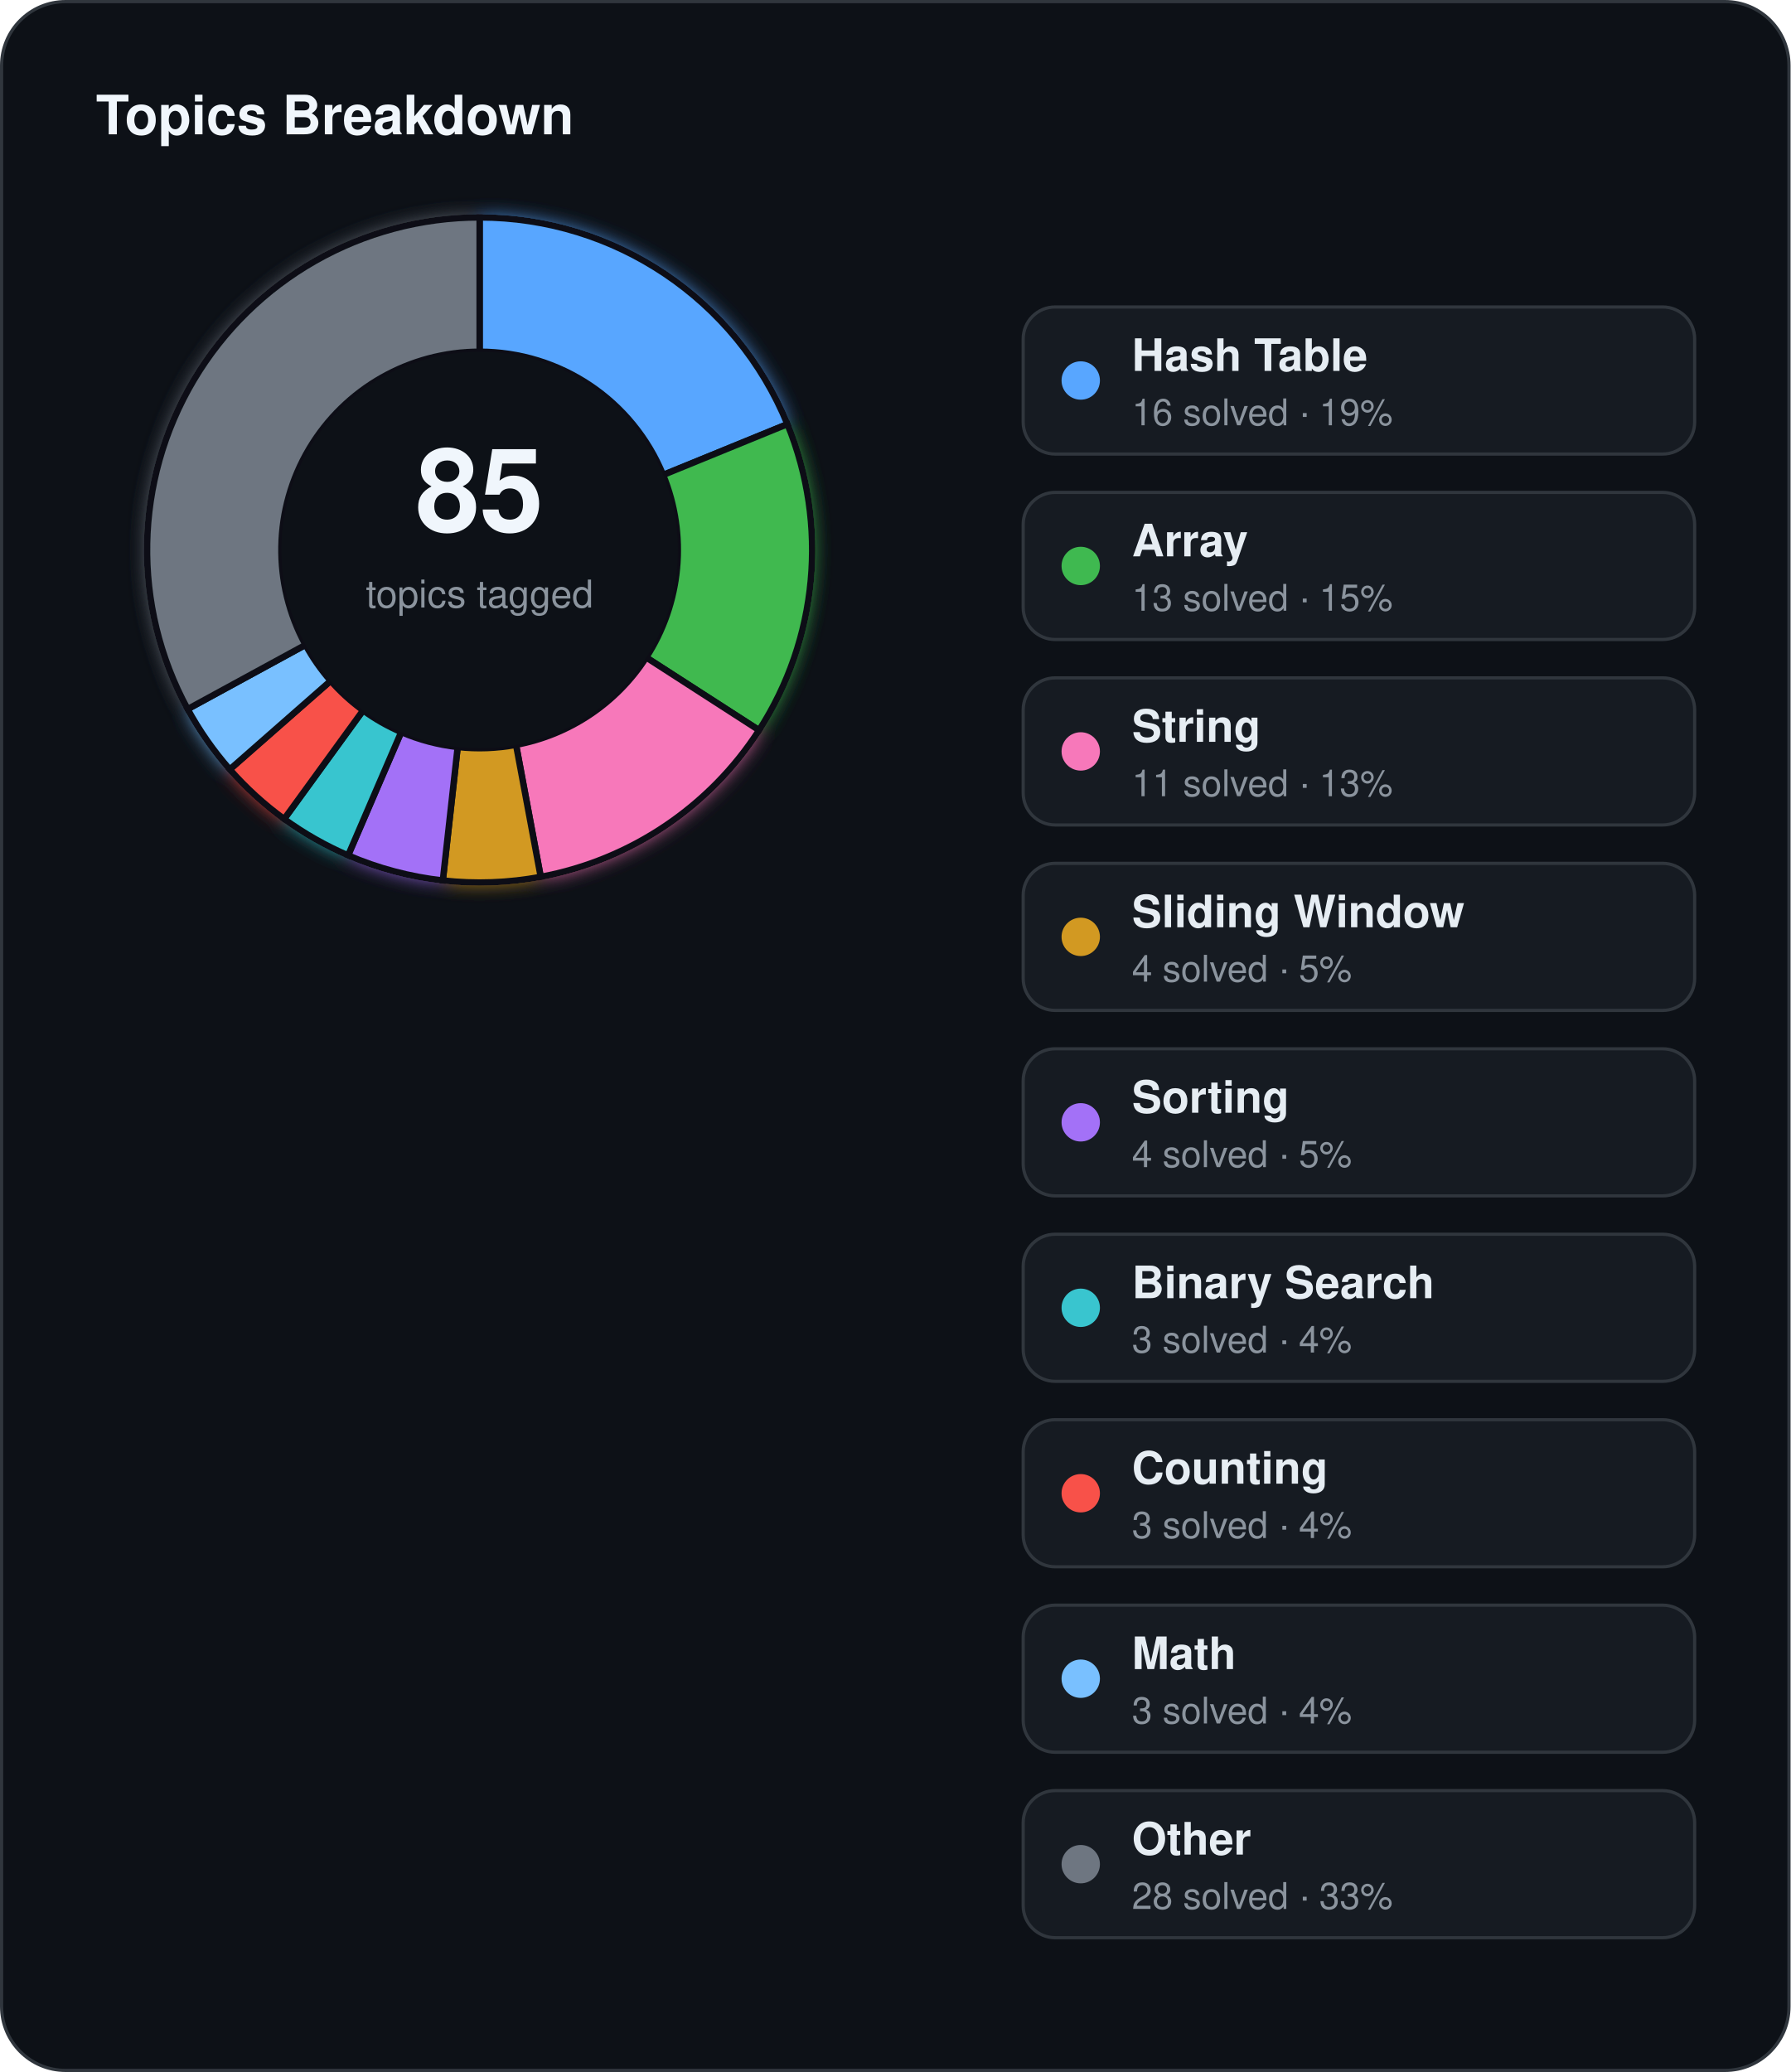
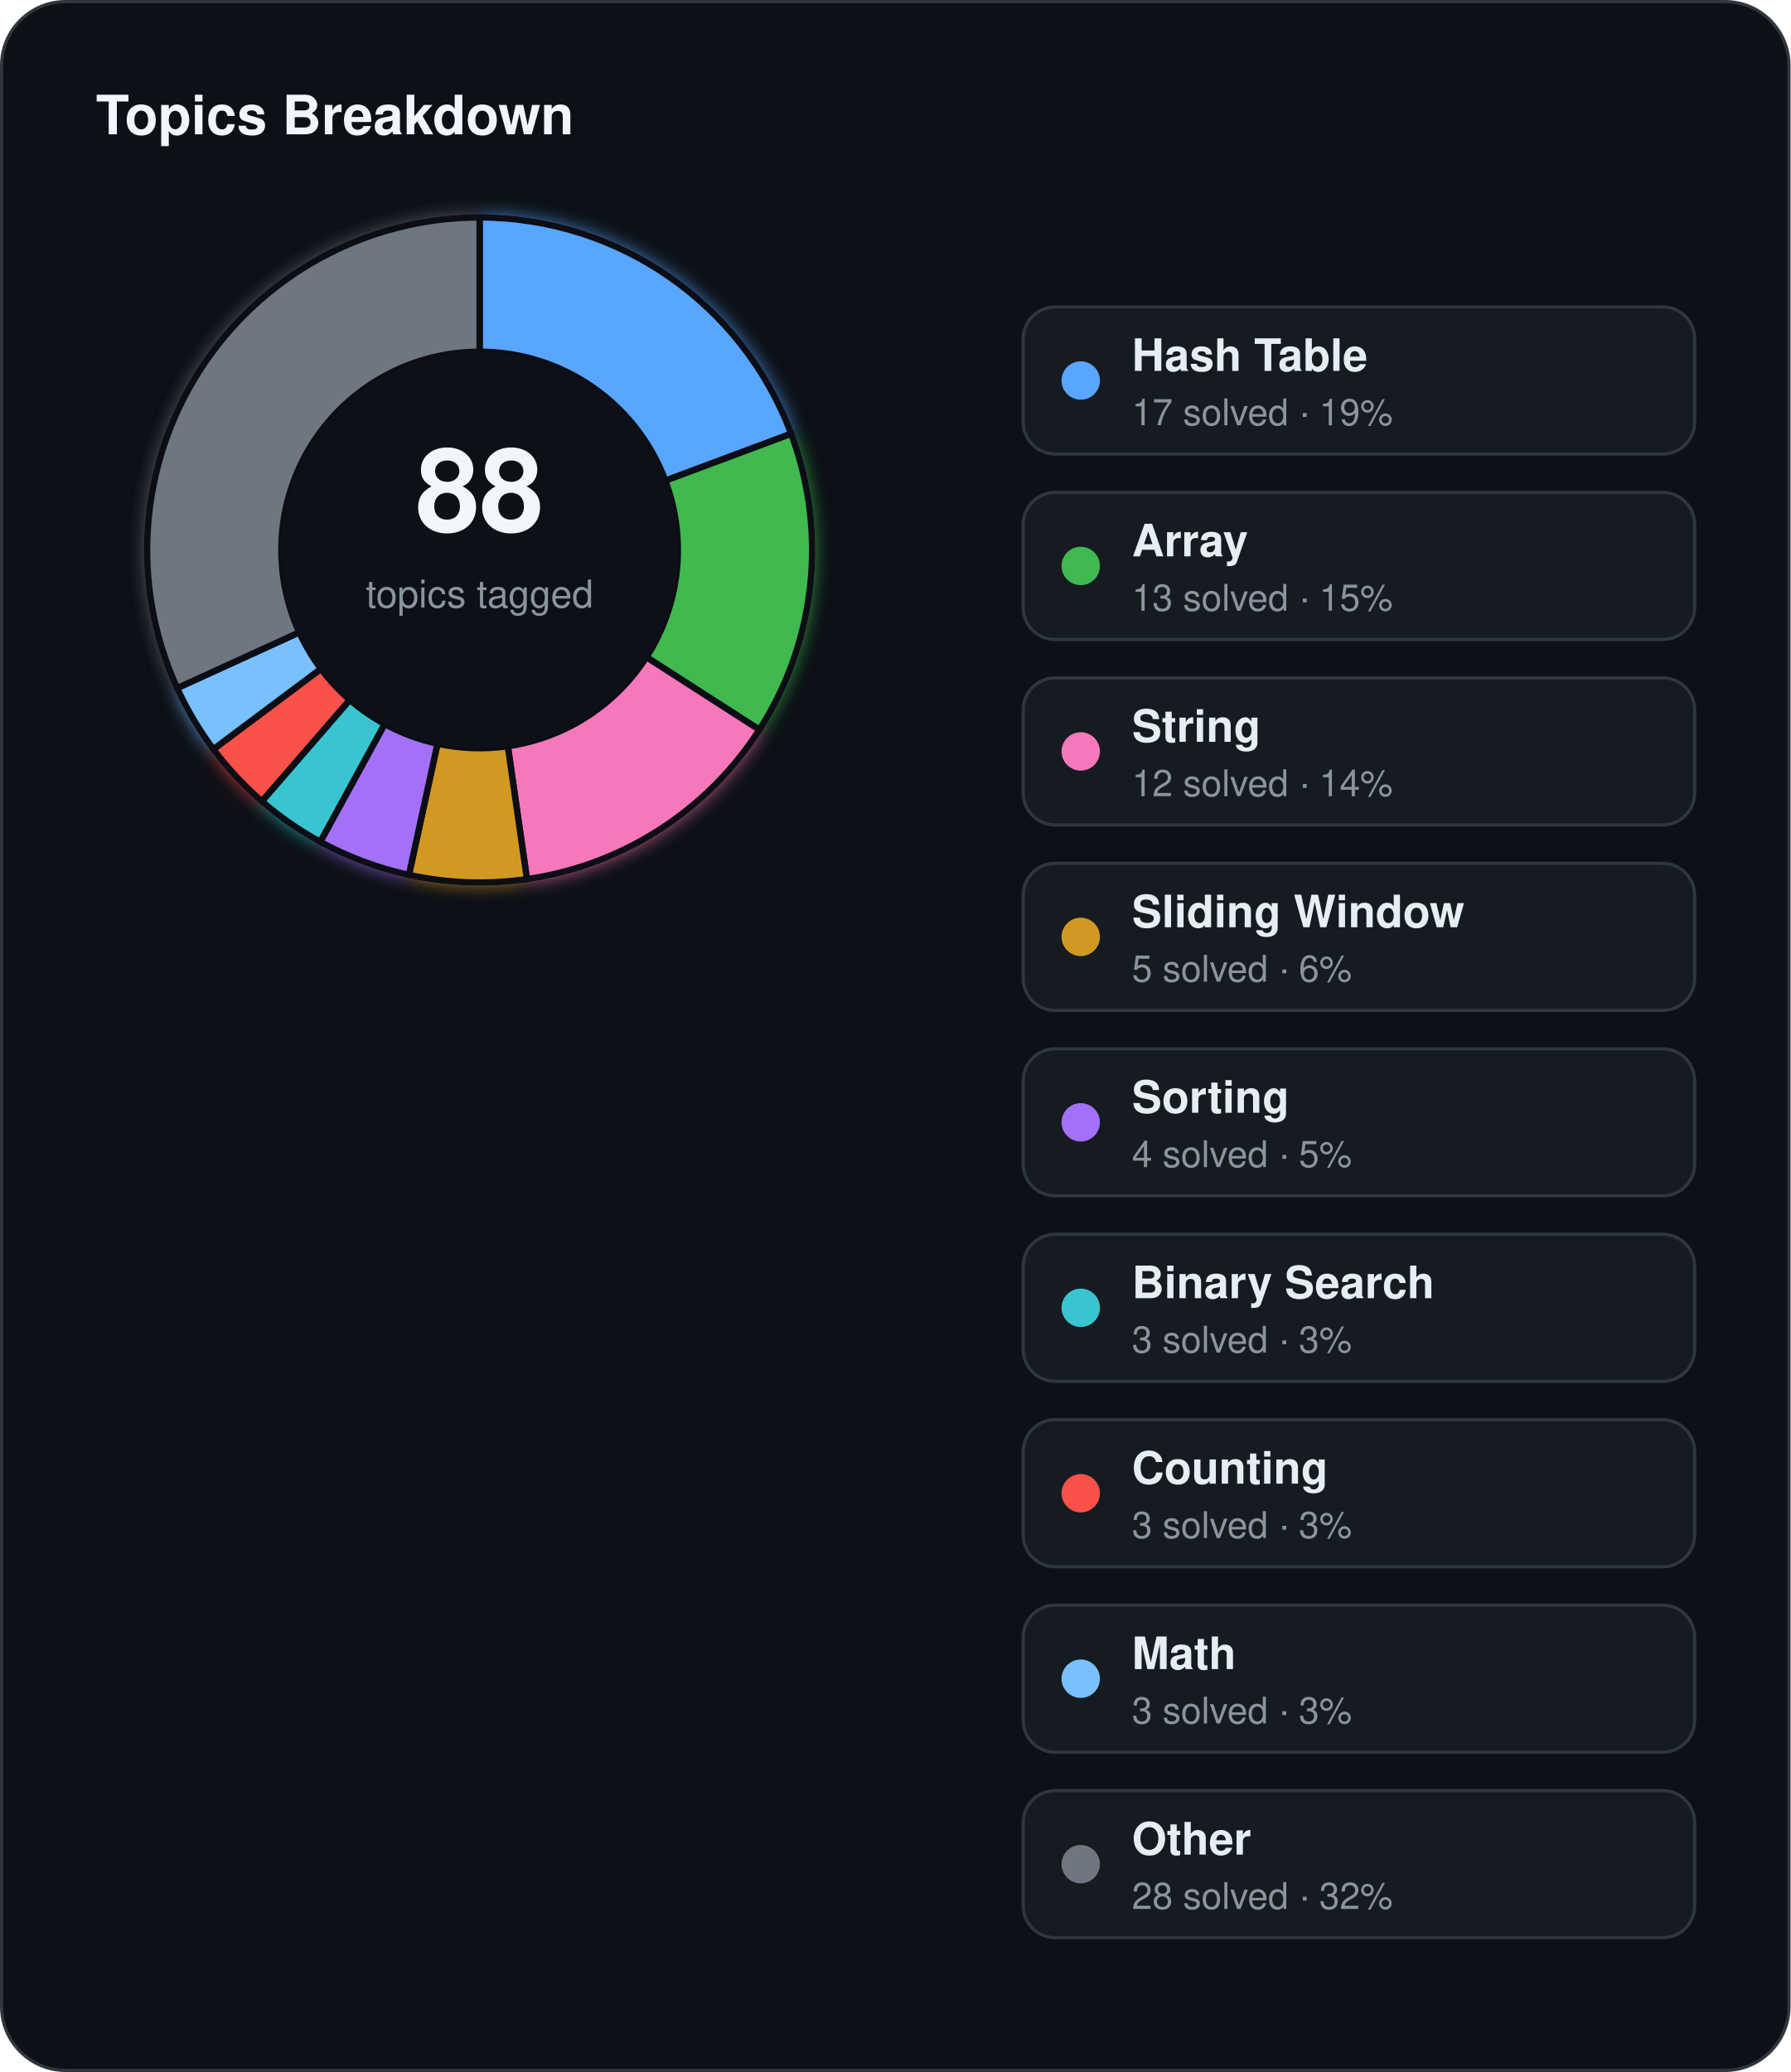
<svg xmlns="http://www.w3.org/2000/svg" width="560" height="648" viewBox="0 0 560 648">
  <defs>
    <filter id="topics-glow" x="-60%" y="-60%" width="220%" height="220%">
      <feGaussianBlur stdDeviation="3" result="blur" />
      <feMerge>
        <feMergeNode in="blur" />
        <feMergeNode in="SourceGraphic" />
      </feMerge>
    </filter>
  </defs>
  <rect x="0.5" y="0.5" width="559" height="647" rx="20" fill="#0d1117" stroke="#30363d" stroke-width="1" />
  <text x="30" y="42" fill="#f0f6fc" font-family="Segoe UI, Helvetica, Arial, sans-serif" font-size="17" font-weight="700">Topics Breakdown</text>
  <g filter="url(#topics-glow)">
-     <path d="M 150.00,68.00 A 104,104 0 0 1 246.27,132.65 L 207.39,148.54 A 62,62 0 0 0 150.00,110.00 Z" fill="#58a6ff" stroke="#0d1117" stroke-width="2" />
-     <path d="M 246.27,132.65 A 104,104 0 0 1 237.40,228.37 L 202.10,205.61 A 62,62 0 0 0 207.39,148.54 Z" fill="#3fb950" stroke="#0d1117" stroke-width="2" />
-     <path d="M 237.40,228.37 A 104,104 0 0 1 169.11,274.23 L 161.39,232.94 A 62,62 0 0 0 202.10,205.61 Z" fill="#f778ba" stroke="#0d1117" stroke-width="2" />
-     <path d="M 169.11,274.23 A 104,104 0 0 1 138.49,275.36 L 143.14,233.62 A 62,62 0 0 0 161.39,232.94 Z" fill="#d29922" stroke="#0d1117" stroke-width="2" />
-     <path d="M 138.49,275.36 A 104,104 0 0 1 108.87,267.52 L 125.48,228.95 A 62,62 0 0 0 143.14,233.62 Z" fill="#a371f7" stroke="#0d1117" stroke-width="2" />
-     <path d="M 108.87,267.52 A 104,104 0 0 1 88.87,256.14 L 113.56,222.16 A 62,62 0 0 0 125.48,228.95 Z" fill="#39c5cf" stroke="#0d1117" stroke-width="2" />
-     <path d="M 88.87,256.14 A 104,104 0 0 1 71.86,240.63 L 103.42,212.92 A 62,62 0 0 0 113.56,222.16 Z" fill="#f85149" stroke="#0d1117" stroke-width="2" />
-     <path d="M 71.86,240.63 A 104,104 0 0 1 58.68,221.77 L 95.56,201.67 A 62,62 0 0 0 103.42,212.92 Z" fill="#79c0ff" stroke="#0d1117" stroke-width="2" />
-     <path d="M 58.68,221.77 A 104,104 0 0 1 150.00,68.00 L 150.00,110.00 A 62,62 0 0 0 95.56,201.67 Z" fill="#6e7681" stroke="#0d1117" stroke-width="2" />
+     <path d="M 150.00,68.00 A 104,104 0 0 1 247.44,135.66 L 208.09,150.33 A 62,62 0 0 0 150.00,110.00 Z" fill="#58a6ff" stroke="#0d1117" stroke-width="2" />
+     <path d="M 247.44,135.66 A 104,104 0 0 1 237.49,228.23 L 202.16,205.52 A 62,62 0 0 0 208.09,150.33 Z" fill="#3fb950" stroke="#0d1117" stroke-width="2" />
+     <path d="M 237.49,228.23 A 104,104 0 0 1 164.80,274.94 L 158.82,233.37 A 62,62 0 0 0 202.16,205.52 Z" fill="#f778ba" stroke="#0d1117" stroke-width="2" />
+     <path d="M 164.80,274.94 A 104,104 0 0 1 127.89,273.62 L 136.82,232.58 A 62,62 0 0 0 158.82,233.37 Z" fill="#d29922" stroke="#0d1117" stroke-width="2" />
+     <path d="M 127.89,273.62 A 104,104 0 0 1 100.16,263.28 L 120.29,226.42 A 62,62 0 0 0 136.82,232.58 Z" fill="#a371f7" stroke="#0d1117" stroke-width="2" />
+     <path d="M 100.16,263.28 A 104,104 0 0 1 81.89,250.60 L 109.40,218.86 A 62,62 0 0 0 120.29,226.42 Z" fill="#39c5cf" stroke="#0d1117" stroke-width="2" />
+     <path d="M 81.89,250.60 A 104,104 0 0 1 66.74,234.32 L 100.37,209.16 A 62,62 0 0 0 109.40,218.86 Z" fill="#f85149" stroke="#0d1117" stroke-width="2" />
+     <path d="M 66.74,234.32 A 104,104 0 0 1 55.40,215.20 L 93.60,197.76 A 62,62 0 0 0 100.37,209.16 Z" fill="#79c0ff" stroke="#0d1117" stroke-width="2" />
+     <path d="M 55.40,215.20 A 104,104 0 0 1 150.00,68.00 L 150.00,110.00 A 62,62 0 0 0 93.60,197.76 Z" fill="#6e7681" stroke="#0d1117" stroke-width="2" />
  </g>
  <circle cx="150" cy="172" r="62" fill="#0d1117" />
-   <text x="150" y="166" text-anchor="middle" fill="#f0f6fc" font-family="Segoe UI, Helvetica, Arial, sans-serif" font-size="36" font-weight="700">85</text>
+   <text x="150" y="166" text-anchor="middle" fill="#f0f6fc" font-family="Segoe UI, Helvetica, Arial, sans-serif" font-size="36" font-weight="700">88</text>
  <text x="150" y="190" text-anchor="middle" fill="#8b949e" font-family="Segoe UI, Helvetica, Arial, sans-serif" font-size="12">topics tagged</text>
  <rect x="320" y="96" width="210" height="46" rx="10" fill="#161b22" stroke="#30363d" stroke-width="1" />
  <circle cx="338" cy="119" r="6" fill="#58a6ff" />
  <text x="354" y="116" fill="#e6edf3" font-family="Segoe UI, Helvetica, Arial, sans-serif" font-size="14" font-weight="600">Hash Table</text>
-   <text x="354" y="133" fill="#8b949e" font-family="Segoe UI, Helvetica, Arial, sans-serif" font-size="11.5">16 solved · 19%</text>
+   <text x="354" y="133" fill="#8b949e" font-family="Segoe UI, Helvetica, Arial, sans-serif" font-size="11.5">17 solved · 19%</text>
  <rect x="320" y="154" width="210" height="46" rx="10" fill="#161b22" stroke="#30363d" stroke-width="1" />
  <circle cx="338" cy="177" r="6" fill="#3fb950" />
  <text x="354" y="174" fill="#e6edf3" font-family="Segoe UI, Helvetica, Arial, sans-serif" font-size="14" font-weight="600">Array</text>
  <text x="354" y="191" fill="#8b949e" font-family="Segoe UI, Helvetica, Arial, sans-serif" font-size="11.5">13 solved · 15%</text>
  <rect x="320" y="212" width="210" height="46" rx="10" fill="#161b22" stroke="#30363d" stroke-width="1" />
  <circle cx="338" cy="235" r="6" fill="#f778ba" />
  <text x="354" y="232" fill="#e6edf3" font-family="Segoe UI, Helvetica, Arial, sans-serif" font-size="14" font-weight="600">String</text>
-   <text x="354" y="249" fill="#8b949e" font-family="Segoe UI, Helvetica, Arial, sans-serif" font-size="11.5">11 solved · 13%</text>
+   <text x="354" y="249" fill="#8b949e" font-family="Segoe UI, Helvetica, Arial, sans-serif" font-size="11.5">12 solved · 14%</text>
  <rect x="320" y="270" width="210" height="46" rx="10" fill="#161b22" stroke="#30363d" stroke-width="1" />
  <circle cx="338" cy="293" r="6" fill="#d29922" />
  <text x="354" y="290" fill="#e6edf3" font-family="Segoe UI, Helvetica, Arial, sans-serif" font-size="14" font-weight="600">Sliding Window</text>
-   <text x="354" y="307" fill="#8b949e" font-family="Segoe UI, Helvetica, Arial, sans-serif" font-size="11.5">4 solved · 5%</text>
+   <text x="354" y="307" fill="#8b949e" font-family="Segoe UI, Helvetica, Arial, sans-serif" font-size="11.5">5 solved · 6%</text>
  <rect x="320" y="328" width="210" height="46" rx="10" fill="#161b22" stroke="#30363d" stroke-width="1" />
  <circle cx="338" cy="351" r="6" fill="#a371f7" />
  <text x="354" y="348" fill="#e6edf3" font-family="Segoe UI, Helvetica, Arial, sans-serif" font-size="14" font-weight="600">Sorting</text>
  <text x="354" y="365" fill="#8b949e" font-family="Segoe UI, Helvetica, Arial, sans-serif" font-size="11.5">4 solved · 5%</text>
  <rect x="320" y="386" width="210" height="46" rx="10" fill="#161b22" stroke="#30363d" stroke-width="1" />
  <circle cx="338" cy="409" r="6" fill="#39c5cf" />
  <text x="354" y="406" fill="#e6edf3" font-family="Segoe UI, Helvetica, Arial, sans-serif" font-size="14" font-weight="600">Binary Search</text>
-   <text x="354" y="423" fill="#8b949e" font-family="Segoe UI, Helvetica, Arial, sans-serif" font-size="11.5">3 solved · 4%</text>
+   <text x="354" y="423" fill="#8b949e" font-family="Segoe UI, Helvetica, Arial, sans-serif" font-size="11.5">3 solved · 3%</text>
  <rect x="320" y="444" width="210" height="46" rx="10" fill="#161b22" stroke="#30363d" stroke-width="1" />
  <circle cx="338" cy="467" r="6" fill="#f85149" />
  <text x="354" y="464" fill="#e6edf3" font-family="Segoe UI, Helvetica, Arial, sans-serif" font-size="14" font-weight="600">Counting</text>
-   <text x="354" y="481" fill="#8b949e" font-family="Segoe UI, Helvetica, Arial, sans-serif" font-size="11.5">3 solved · 4%</text>
+   <text x="354" y="481" fill="#8b949e" font-family="Segoe UI, Helvetica, Arial, sans-serif" font-size="11.5">3 solved · 3%</text>
  <rect x="320" y="502" width="210" height="46" rx="10" fill="#161b22" stroke="#30363d" stroke-width="1" />
  <circle cx="338" cy="525" r="6" fill="#79c0ff" />
  <text x="354" y="522" fill="#e6edf3" font-family="Segoe UI, Helvetica, Arial, sans-serif" font-size="14" font-weight="600">Math</text>
-   <text x="354" y="539" fill="#8b949e" font-family="Segoe UI, Helvetica, Arial, sans-serif" font-size="11.5">3 solved · 4%</text>
+   <text x="354" y="539" fill="#8b949e" font-family="Segoe UI, Helvetica, Arial, sans-serif" font-size="11.5">3 solved · 3%</text>
  <rect x="320" y="560" width="210" height="46" rx="10" fill="#161b22" stroke="#30363d" stroke-width="1" />
  <circle cx="338" cy="583" r="6" fill="#6e7681" />
  <text x="354" y="580" fill="#e6edf3" font-family="Segoe UI, Helvetica, Arial, sans-serif" font-size="14" font-weight="600">Other</text>
-   <text x="354" y="597" fill="#8b949e" font-family="Segoe UI, Helvetica, Arial, sans-serif" font-size="11.5">28 solved · 33%</text>
+   <text x="354" y="597" fill="#8b949e" font-family="Segoe UI, Helvetica, Arial, sans-serif" font-size="11.5">28 solved · 32%</text>
</svg>
